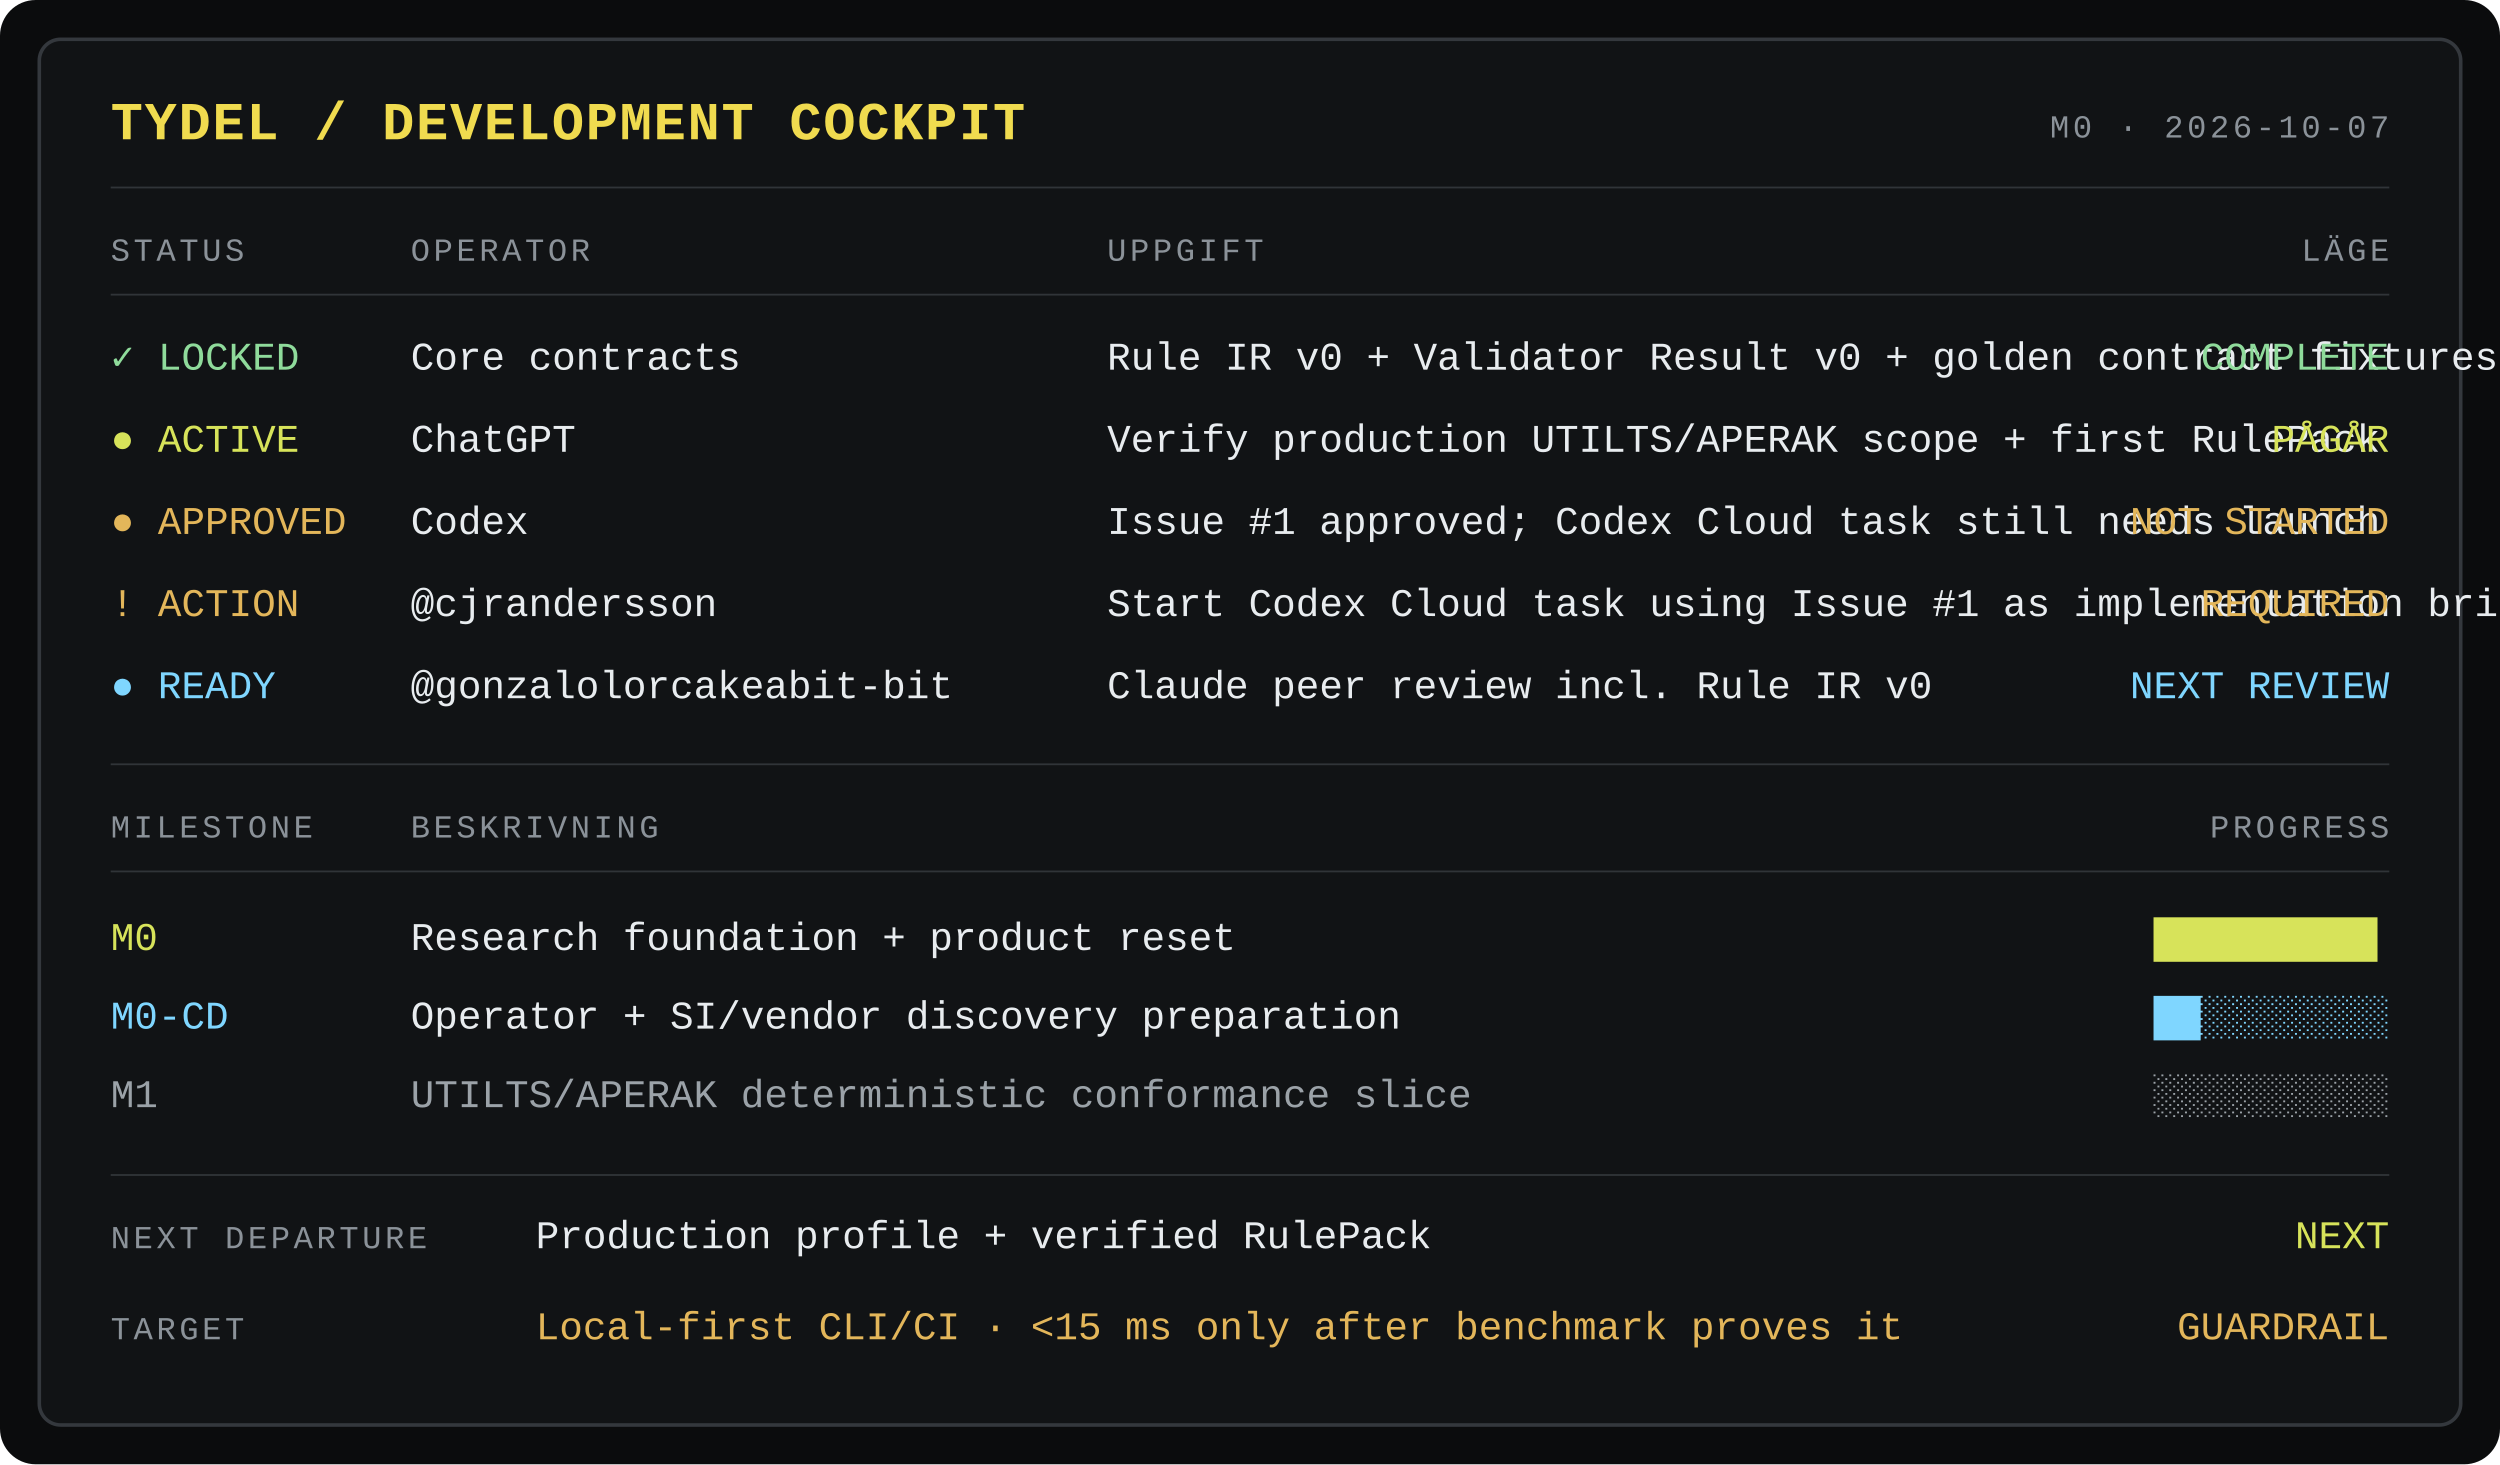
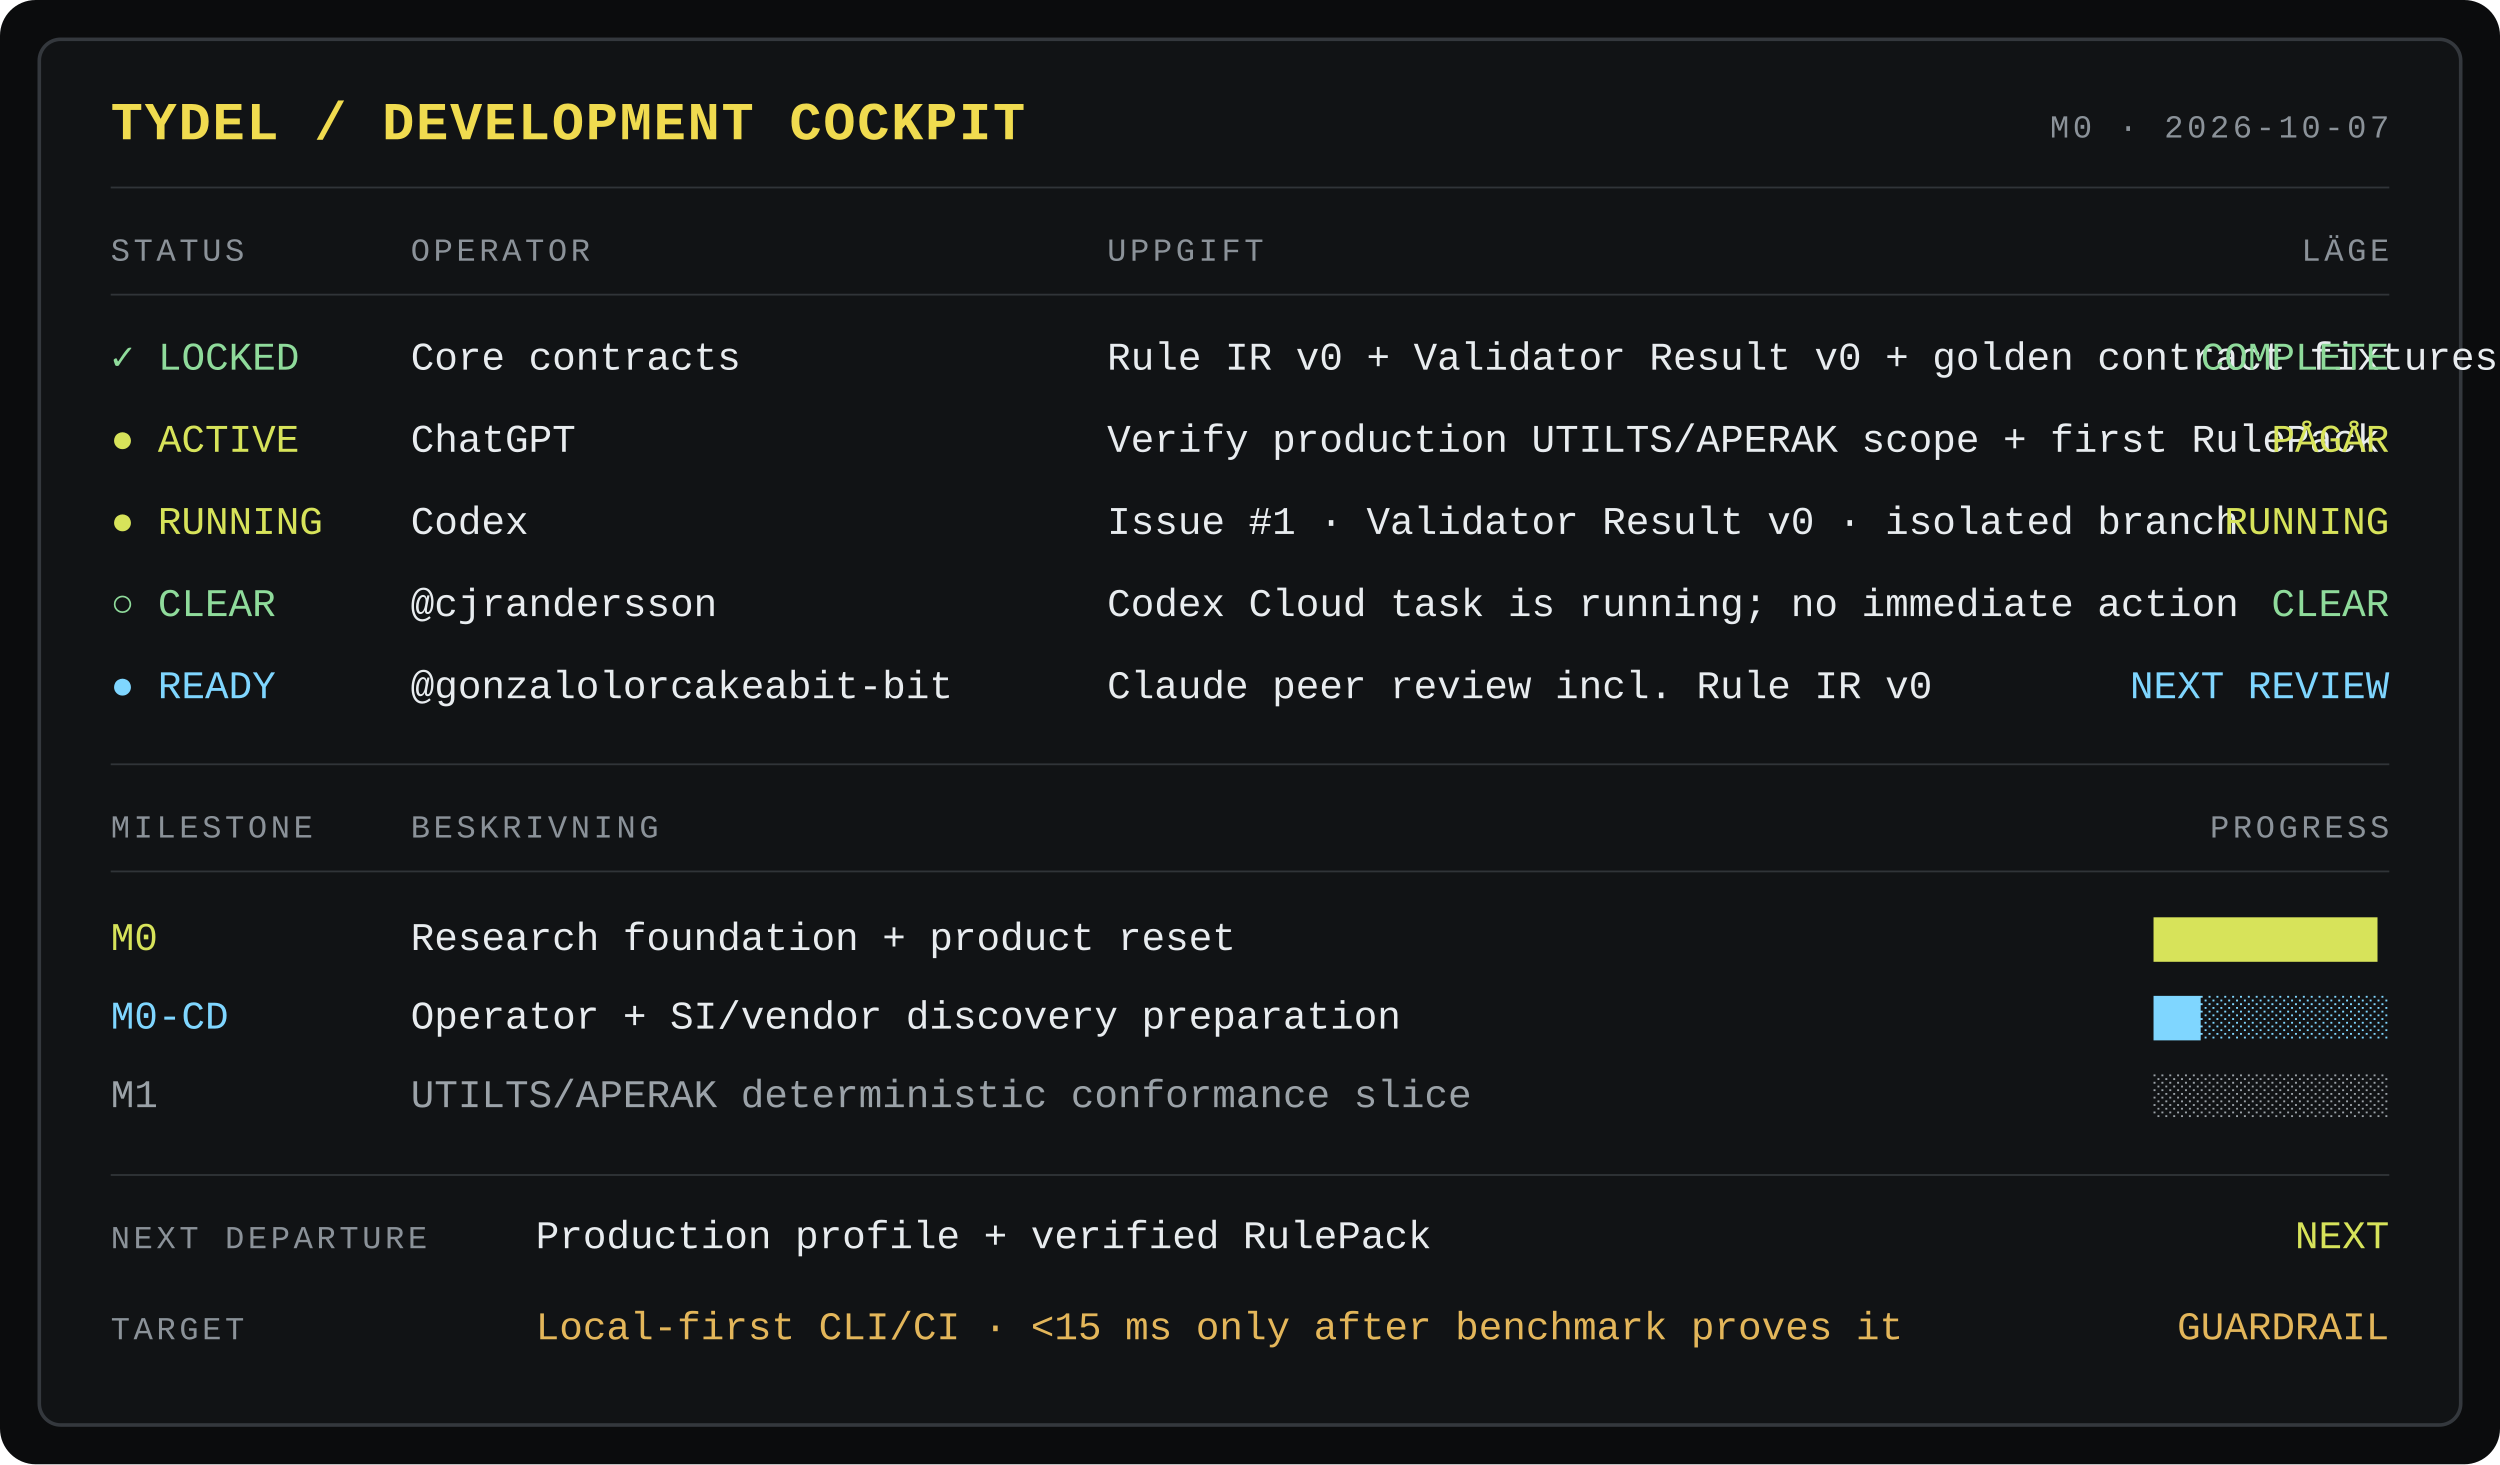
<svg xmlns="http://www.w3.org/2000/svg" width="1400" height="820" viewBox="0 0 1400 820" role="img" aria-labelledby="title desc">
  <rect width="1400" height="820" rx="20" fill="#0b0c0d" />
  <rect x="22" y="22" width="1356" height="776" rx="12" fill="#111315" stroke="#34383d" stroke-width="2" />
  <style>.mono{font-family:ui-monospace,SFMono-Regular,Menlo,Consolas,"Liberation Mono",monospace}.label{font-size:18px;fill:#8b9299;letter-spacing:2px}.head{font-size:30px;font-weight:700;fill:#f0db4f;letter-spacing:1px}.row{font-size:22px;fill:#e8ecef}.muted{fill:#9ba2a8}.active{fill:#d7e35a}.clear{fill:#8fdb9b}.wait{fill:#e3b65a}.ready{fill:#7fd6ff}.checked{fill:#8fdb9b}.line{stroke:#303438;stroke-width:1}</style>
  <text x="62" y="78" class="mono head">TYDEL / DEVELOPMENT COCKPIT</text>
  <text x="1338" y="77" text-anchor="end" class="mono label">M0 · 2026-10-07</text>
  <line x1="62" y1="105" x2="1338" y2="105" class="line" />
  <text x="62" y="146" class="mono label">STATUS</text>
  <text x="230" y="146" class="mono label">OPERATOR</text>
  <text x="620" y="146" class="mono label">UPPGIFT</text>
  <text x="1338" y="146" text-anchor="end" class="mono label">LÄGE</text>
  <line x1="62" y1="165" x2="1338" y2="165" class="line" />
  <text x="62" y="207" class="mono row checked">✓ LOCKED</text>
  <text x="230" y="207" class="mono row">Core contracts</text>
  <text x="620" y="207" class="mono row">Rule IR v0 + Validator Result v0 + golden contract fixtures</text>
  <text x="1338" y="207" text-anchor="end" class="mono row checked">COMPLETE</text>
  <text x="62" y="253" class="mono row active">● ACTIVE</text>
  <text x="230" y="253" class="mono row">ChatGPT</text>
  <text x="620" y="253" class="mono row">Verify production UTILTS/APERAK scope + first RulePack</text>
  <text x="1338" y="253" text-anchor="end" class="mono row active">PÅGÅR</text>
-   <text x="62" y="299" class="mono row wait">● APPROVED</text>
+   <text x="62" y="299" class="mono row active">● RUNNING</text>
  <text x="230" y="299" class="mono row">Codex</text>
-   <text x="620" y="299" class="mono row">Issue #1 approved; Codex Cloud task still needs launch</text>
-   <text x="1338" y="299" text-anchor="end" class="mono row wait">NOT STARTED</text>
-   <text x="62" y="345" class="mono row wait">! ACTION</text>
+   <text x="620" y="299" class="mono row">Issue #1 · Validator Result v0 · isolated branch</text>
+   <text x="1338" y="299" text-anchor="end" class="mono row active">RUNNING</text>
+   <text x="62" y="345" class="mono row clear">○ CLEAR</text>
  <text x="230" y="345" class="mono row">@cjrandersson</text>
-   <text x="620" y="345" class="mono row">Start Codex Cloud task using Issue #1 as implementation brief</text>
-   <text x="1338" y="345" text-anchor="end" class="mono row wait">REQUIRED</text>
+   <text x="620" y="345" class="mono row">Codex Cloud task is running; no immediate action</text>
+   <text x="1338" y="345" text-anchor="end" class="mono row clear">CLEAR</text>
  <text x="62" y="391" class="mono row ready">● READY</text>
  <text x="230" y="391" class="mono row">@gonzalolorcakeabit-bit</text>
  <text x="620" y="391" class="mono row">Claude peer review incl. Rule IR v0</text>
  <text x="1338" y="391" text-anchor="end" class="mono row ready">NEXT REVIEW</text>
  <line x1="62" y1="428" x2="1338" y2="428" class="line" />
  <text x="62" y="469" class="mono label">MILESTONE</text>
  <text x="230" y="469" class="mono label">BESKRIVNING</text>
  <text x="1338" y="469" text-anchor="end" class="mono label">PROGRESS</text>
  <line x1="62" y1="488" x2="1338" y2="488" class="line" />
  <text x="62" y="532" class="mono row active">M0</text>
  <text x="230" y="532" class="mono row">Research foundation + product reset</text>
  <text x="1338" y="532" text-anchor="end" class="mono row active">█████████▌</text>
  <text x="62" y="576" class="mono row ready">M0-CD</text>
  <text x="230" y="576" class="mono row">Operator + SI/vendor discovery preparation</text>
  <text x="1338" y="576" text-anchor="end" class="mono row ready">██░░░░░░░░</text>
  <text x="62" y="620" class="mono row muted">M1</text>
  <text x="230" y="620" class="mono row muted">UTILTS/APERAK deterministic conformance slice</text>
  <text x="1338" y="620" text-anchor="end" class="mono row muted">░░░░░░░░░░</text>
  <line x1="62" y1="658" x2="1338" y2="658" class="line" />
  <text x="62" y="699" class="mono label">NEXT DEPARTURE</text>
  <text x="300" y="699" class="mono row">Production profile + verified RulePack</text>
  <text x="1338" y="699" text-anchor="end" class="mono row active">NEXT</text>
  <text x="62" y="750" class="mono label">TARGET</text>
  <text x="300" y="750" class="mono row wait">Local-first CLI/CI · &lt;15 ms only after benchmark proves it</text>
  <text x="1338" y="750" text-anchor="end" class="mono row wait">GUARDRAIL</text>
</svg>
